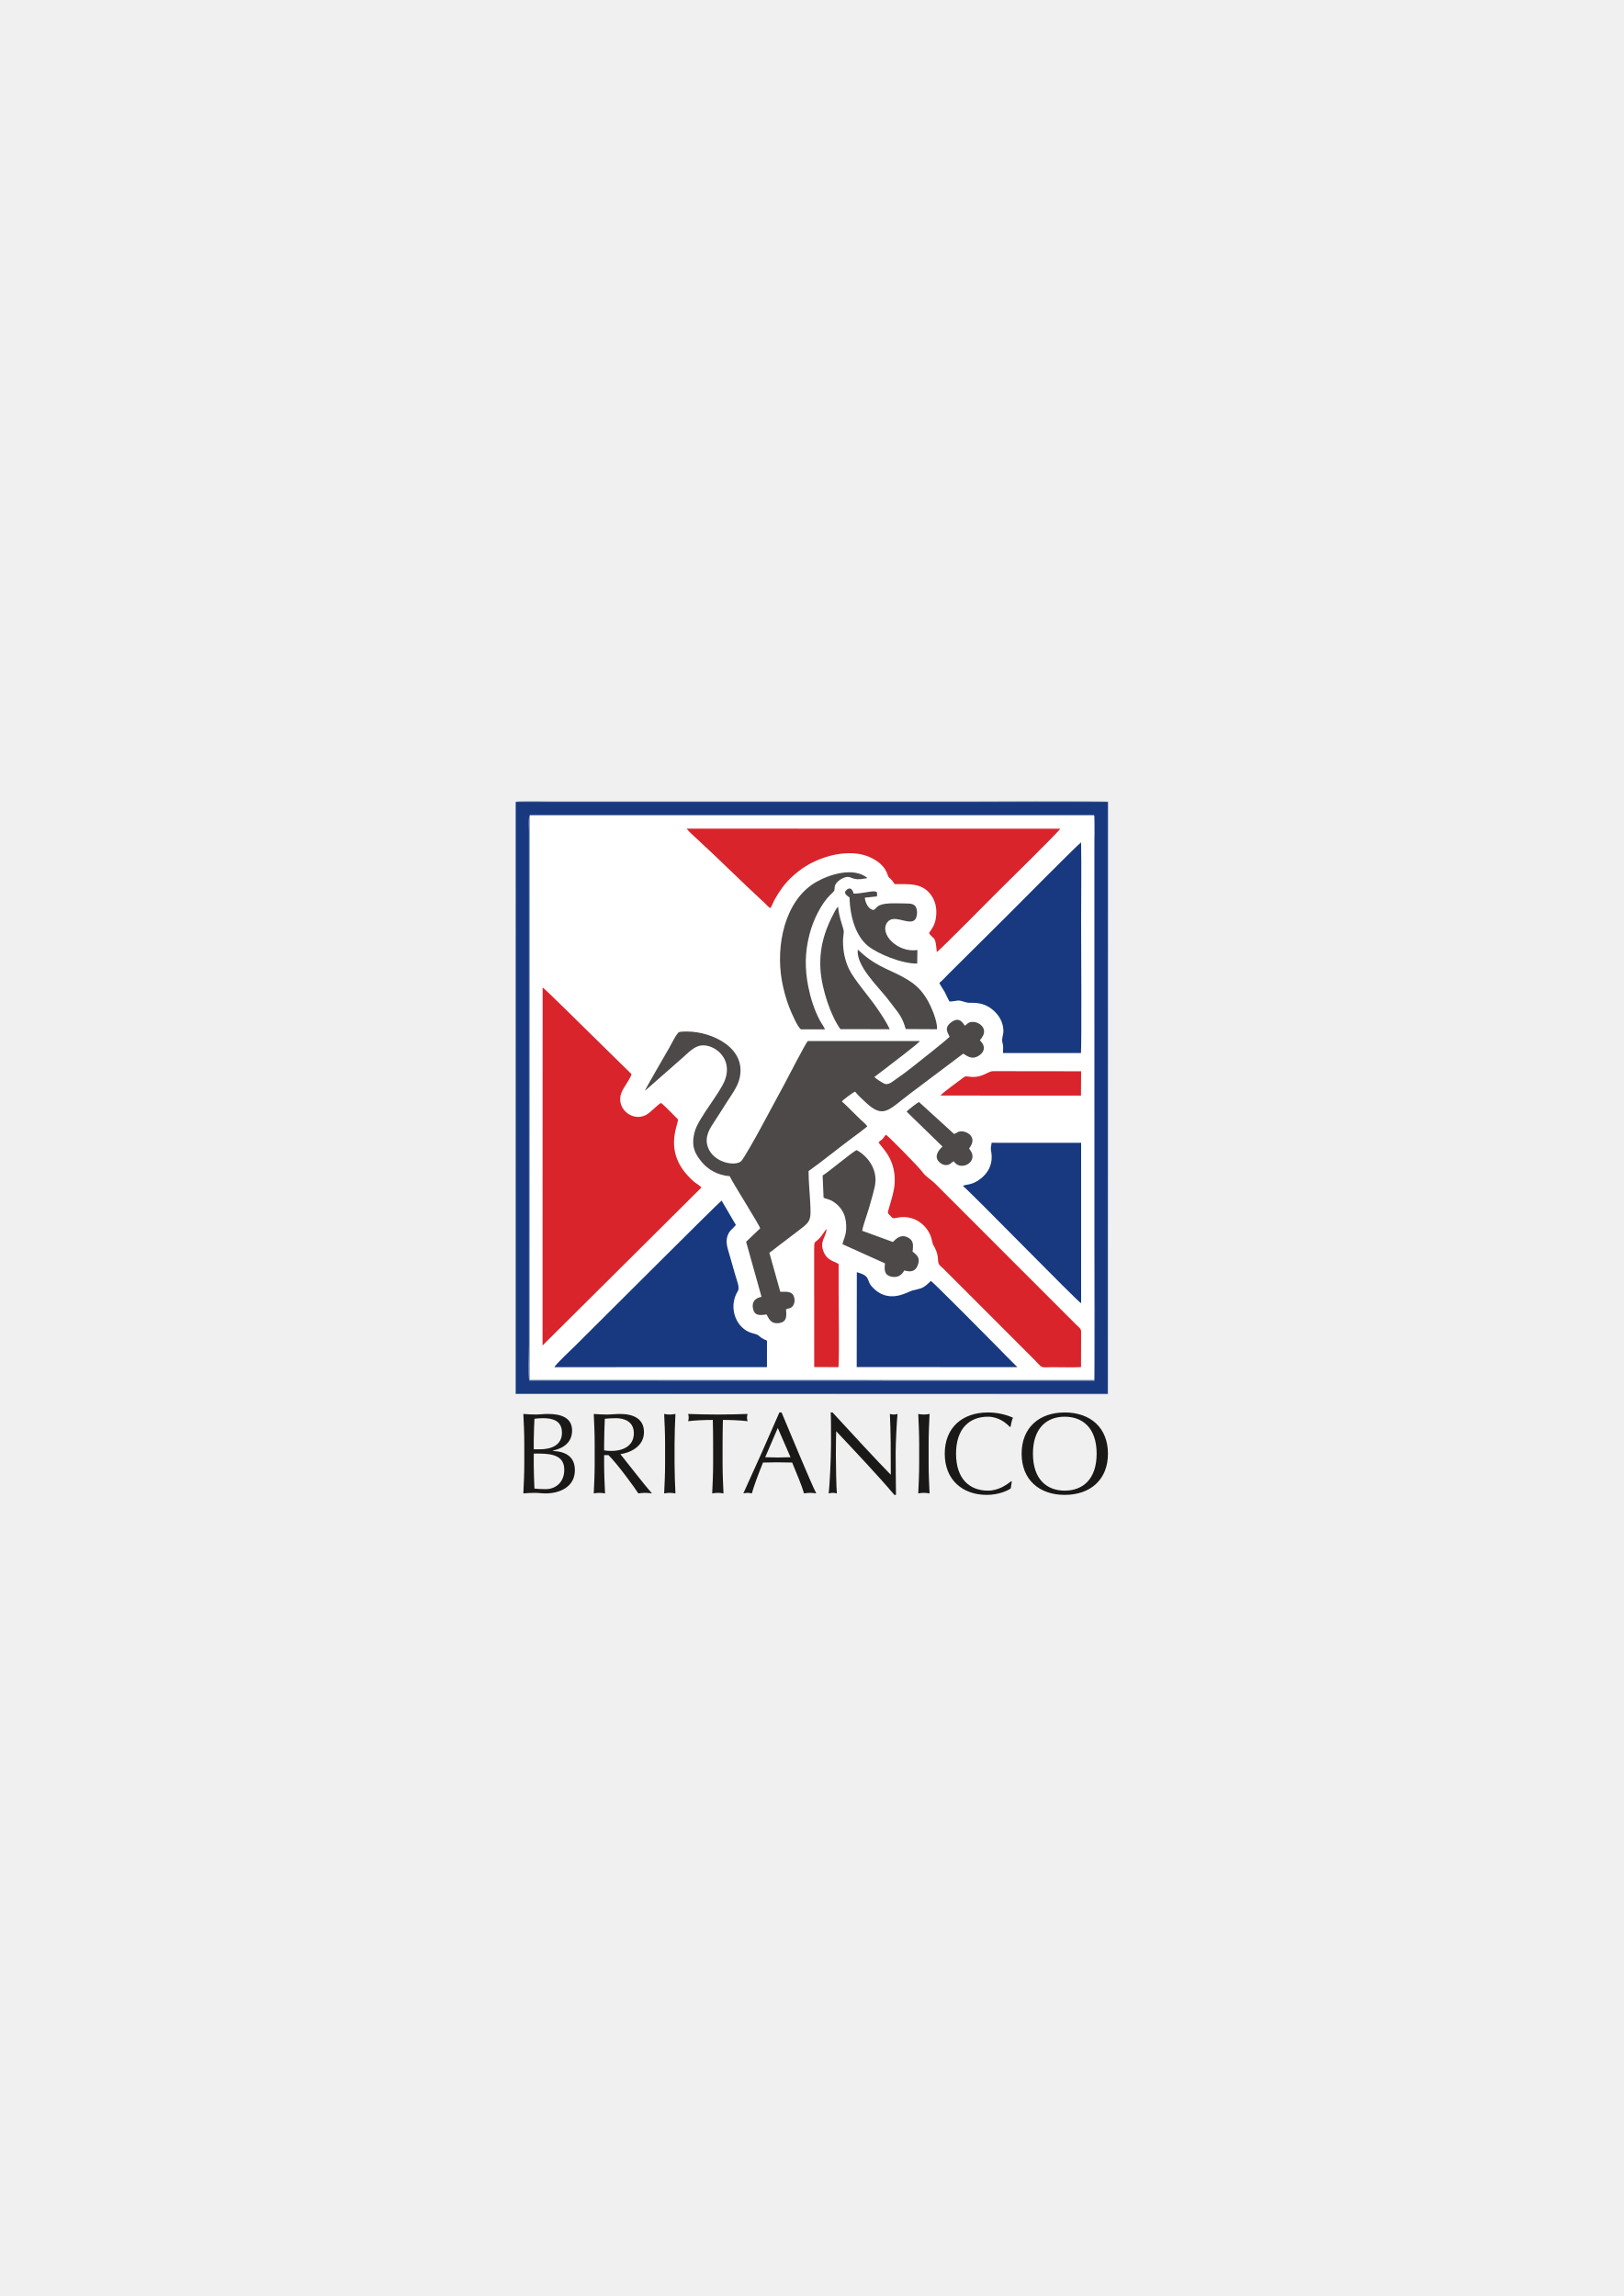
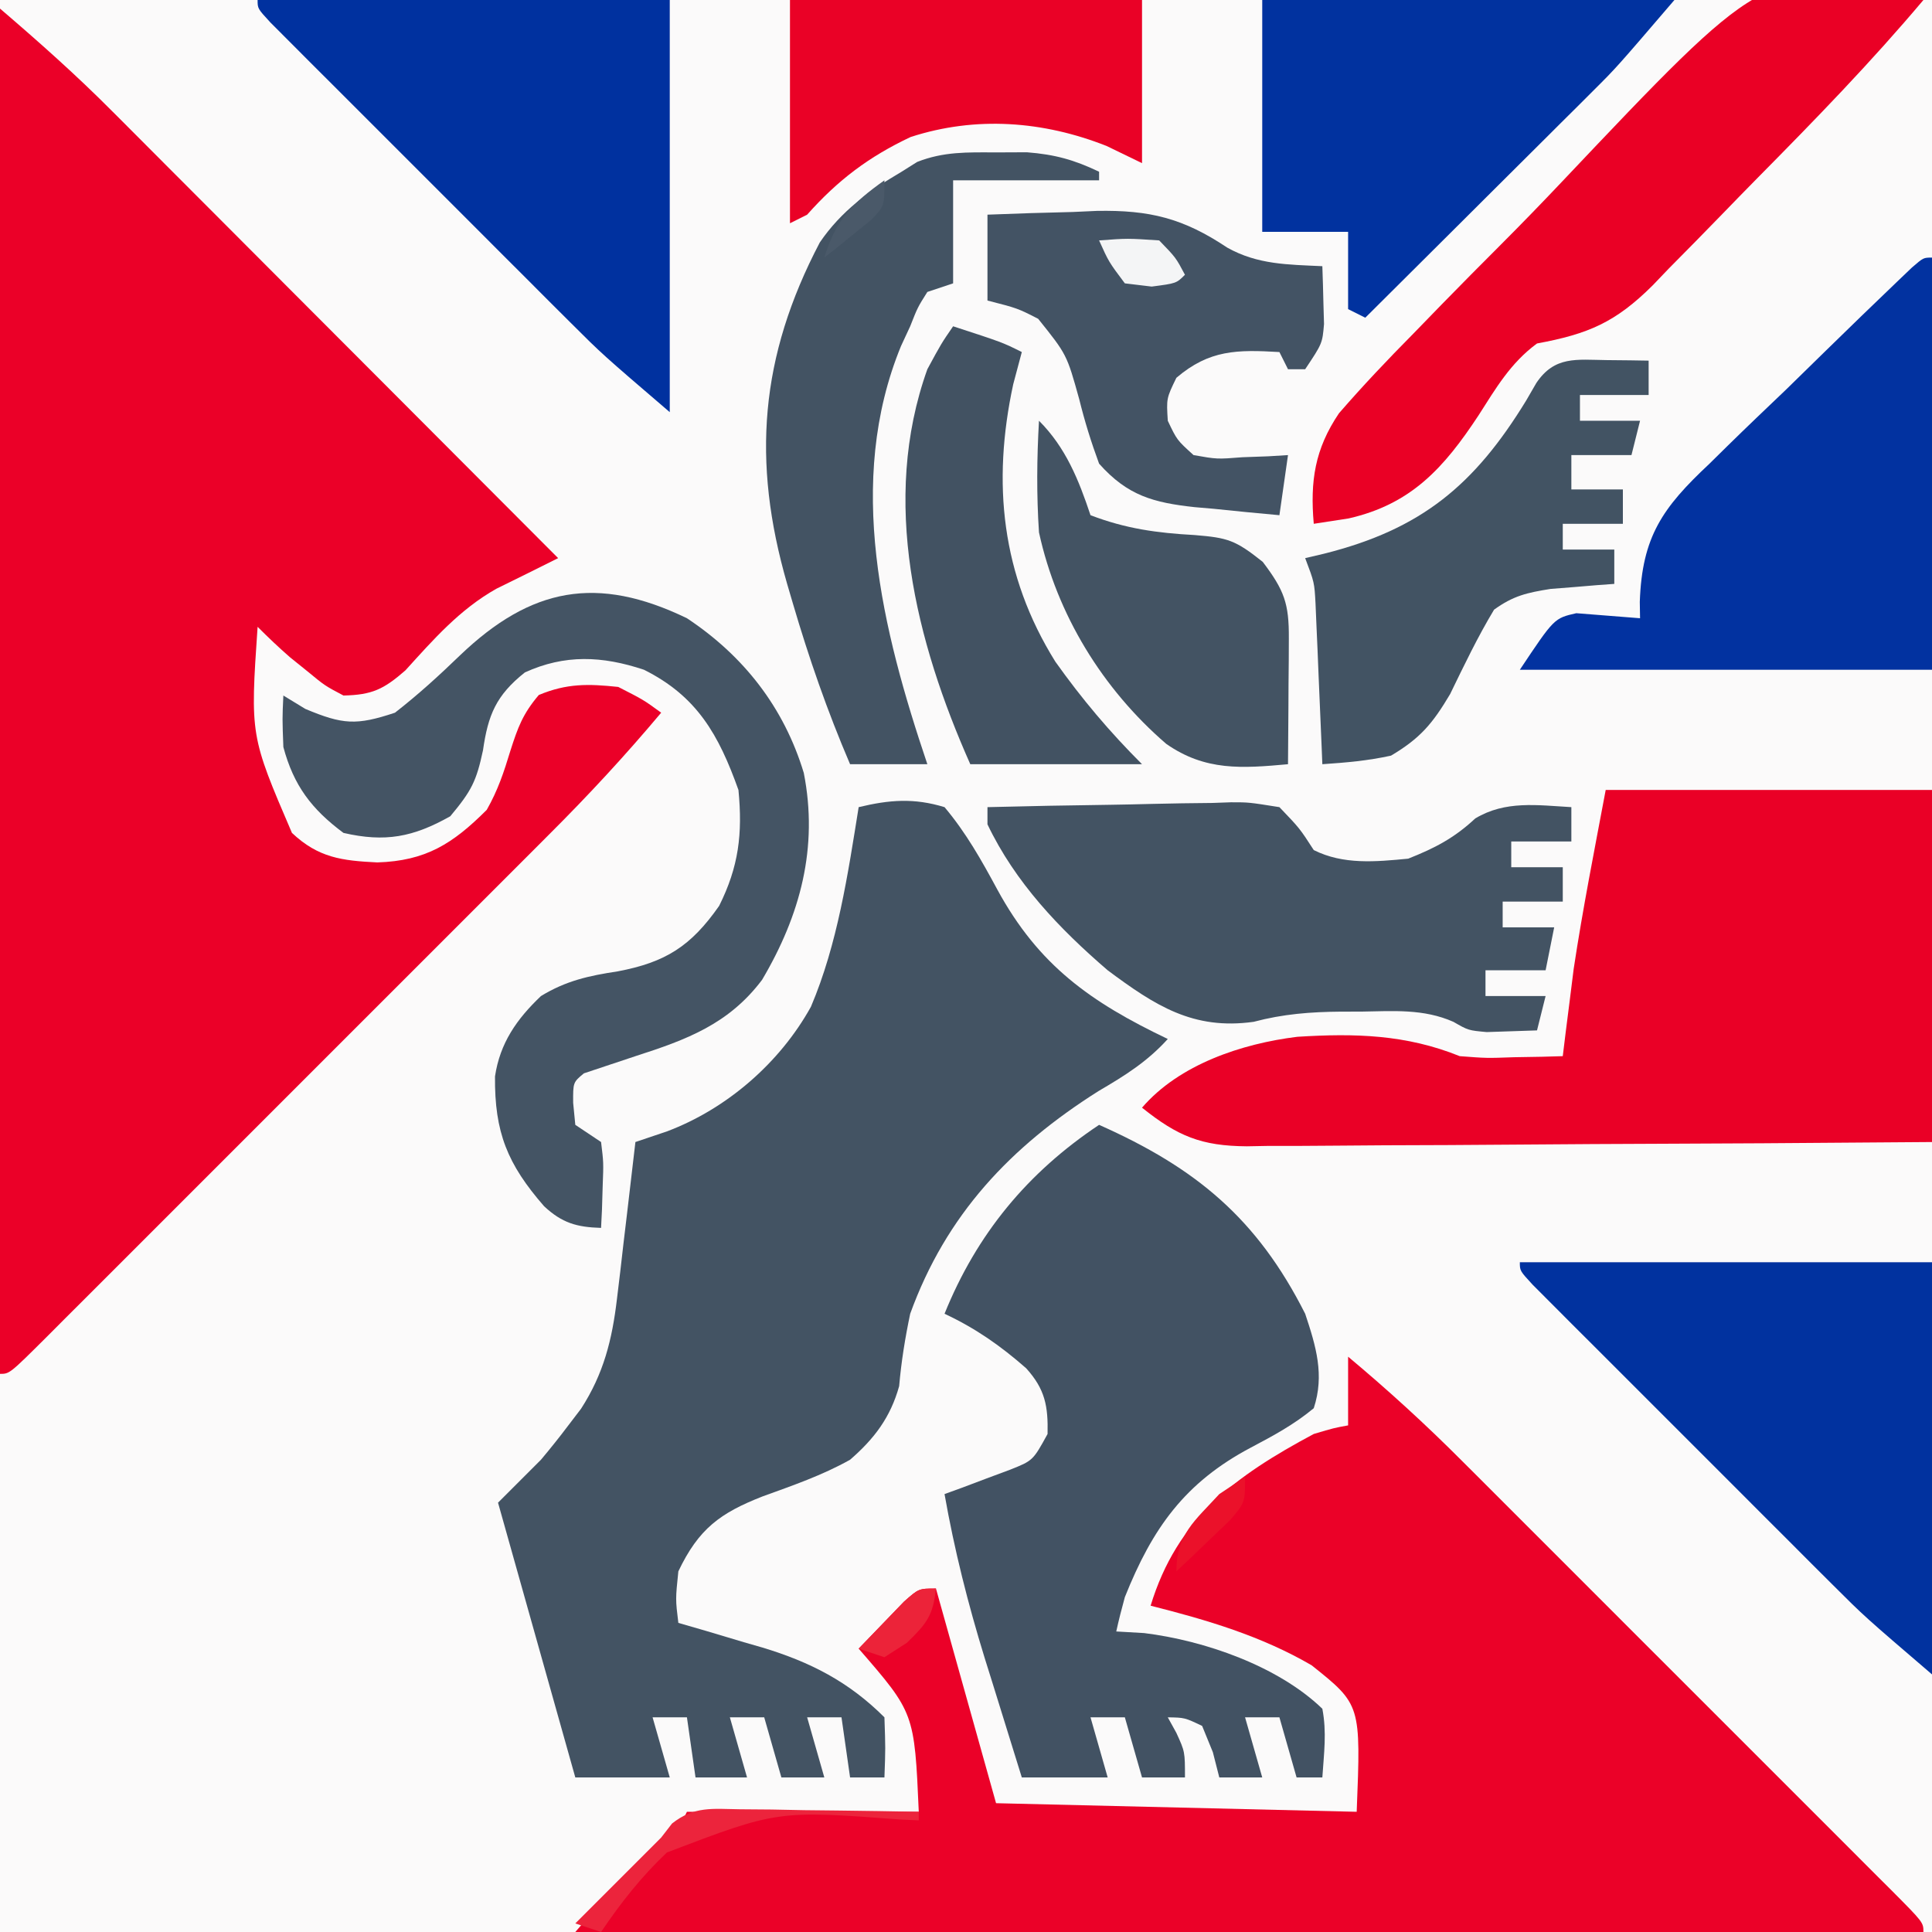
- <svg xmlns="http://www.w3.org/2000/svg" version="1.1" width="595.276pt" height="841.89pt" id="svg21" viewBox="0 0 595.276 841.89">
-   <defs id="defs21" />
-   <g id="Layer1000">
-     <path d="m 374.542,533.031 c 0,9.592 6.511,15.111 15.8,15.111 9.338,0 15.848,-5.519 15.848,-15.111 0,-9.593 -6.511,-15.116 -15.848,-15.116 -9.289,0 -15.8,5.523 -15.8,15.116 z m -178.862,-0.038 h 1.907 c 5.61,0 9.278,1.133 9.278,5.95 0,4.56 -3.154,7.094 -6.795,7.094 -1.521,0 -3.084,-0.088 -4.134,-0.212 -0.091,-2.82 -0.256,-5.7 -0.256,-8.527 z m 206.367,0.038 c 0,9.368 -5.068,13.55 -11.706,13.55 -6.589,0 -11.65,-4.182 -11.65,-13.55 0,-9.377 5.061,-13.559 11.65,-13.559 6.638,0 11.706,4.182 11.706,13.559 z m -31.106,10.212 -0.153,-0.152 c -1.61,1.225 -4.566,3.491 -8.587,3.491 -6.628,0 -11.698,-4.182 -11.698,-13.55 0,-9.379 5.07,-13.559 11.698,-13.559 3.966,0 6.843,2.451 8.033,3.764 l 0.252,-0.084 c 0.172,-0.898 0.456,-2.539 0.896,-3.301 -2.291,-1.055 -5.546,-1.938 -9.18,-1.938 -9.339,0 -15.842,5.526 -15.842,15.118 0,9.59 6.504,15.111 15.418,15.111 4.233,0 7.737,-1.561 8.788,-2.391 z m -33.958,-6.581 c 0,3.626 -0.173,7.315 -0.332,10.94 0.708,-0.124 1.391,-0.207 2.066,-0.207 0.68,0 1.357,0.083 2.077,0.207 -0.173,-3.625 -0.347,-7.315 -0.347,-10.94 v -7.261 c 0,-3.626 0.174,-7.309 0.347,-10.936 -0.72,0.121 -1.397,0.209 -2.077,0.209 -0.675,0 -1.358,-0.087 -2.066,-0.209 0.159,3.628 0.332,7.311 0.332,10.936 z m -8.498,11.48 c -0.039,-1.899 -0.123,-11.232 -0.123,-15.536 0,-3.292 0.417,-11.655 0.679,-14.142 -0.461,0.121 -0.889,0.209 -1.351,0.209 -0.468,0 -0.983,-0.087 -1.443,-0.209 0.331,6.499 0.331,14.734 0.331,22.292 -5.143,-5.199 -14.469,-15.37 -21.356,-22.844 h -0.673 c 0.12,1.899 0.12,5.994 0.12,11.322 0,5.568 -0.541,16.376 -0.887,18.367 0.552,-0.124 1.064,-0.207 1.565,-0.207 0.498,0 1.009,0.083 1.47,0.207 -0.209,-1.691 -0.376,-10.607 -0.376,-14.236 0,-4.474 0.084,-7.004 0.121,-8.572 7.223,7.691 14.912,15.796 21.332,23.349 z m -38.665,-13.807 c -1.548,0.047 -3.158,0.093 -4.718,0.093 -1.48,0 -3.086,-0.093 -4.565,-0.093 l 4.613,-10.729 z m -4.084,-16.422 c -4.307,9.96 -8.694,19.802 -13.219,29.689 0.547,-0.124 1.055,-0.207 1.572,-0.207 0.496,0 1.012,0.083 1.55,0.207 0.727,-2.664 2.326,-6.967 4.094,-11.319 1.736,-0.047 3.427,-0.089 5.16,-0.089 1.863,0 3.716,0.042 5.528,0.089 1.52,3.758 3.54,8.401 4.352,11.319 0.765,-0.124 1.482,-0.207 2.23,-0.207 0.769,0 1.482,0.083 2.25,0.207 -2.25,-4.511 -8.585,-19.902 -12.717,-29.689 z m -24.296,18.749 c 0,3.626 -0.164,7.315 -0.334,10.94 0.717,-0.124 1.399,-0.207 2.068,-0.207 0.678,0 1.361,0.083 2.067,0.207 -0.159,-3.625 -0.331,-7.315 -0.331,-10.94 v -7.261 c 0,-2.92 0.038,-5.824 0.12,-8.748 2.92,0 6.685,0.167 9.05,0.468 -0.132,-0.415 -0.225,-0.894 -0.225,-1.31 0,-0.47 0.093,-0.886 0.225,-1.347 -3.638,0.121 -7.272,0.209 -10.906,0.209 -3.622,0 -7.265,-0.087 -10.888,-0.209 0.114,0.461 0.206,0.877 0.206,1.31 0,0.453 -0.092,0.932 -0.206,1.347 2.358,-0.301 6.122,-0.468 9.034,-0.468 0.081,2.924 0.119,5.828 0.119,8.748 z m -17.607,0 c 0,3.626 -0.166,7.315 -0.341,10.94 0.728,-0.124 1.403,-0.207 2.064,-0.207 0.693,0 1.369,0.083 2.069,0.207 -0.154,-3.625 -0.321,-7.315 -0.321,-10.94 v -7.261 c 0,-3.626 0.166,-7.309 0.321,-10.936 -0.7,0.121 -1.376,0.209 -2.069,0.209 -0.661,0 -1.336,-0.087 -2.064,-0.209 0.176,3.628 0.341,7.311 0.341,10.936 z m -25.816,0 c 0,3.626 -0.16,7.315 -0.332,10.94 0.722,-0.124 1.389,-0.207 2.083,-0.207 0.669,0 1.341,0.083 2.053,0.207 -0.168,-3.625 -0.336,-7.315 -0.336,-10.94 v -3.1 h 1.608 c 3.631,3.698 9.246,11.473 10.942,14.04 0.802,-0.124 1.648,-0.207 2.439,-0.207 0.837,0 1.702,0.083 2.543,0.207 -2.443,-2.739 -9.505,-11.826 -11.57,-14.403 3.201,-0.423 8.645,-2.611 8.645,-8.063 0,-5.013 -4.003,-6.671 -8.767,-6.671 -1.621,0 -3.216,0.209 -4.823,0.209 -1.612,0 -3.21,-0.087 -4.818,-0.209 0.172,3.628 0.332,7.311 0.332,10.936 z m 3.469,-7.261 c 0,-3.04 0.132,-6.079 0.249,-9.174 0.886,-0.074 2.158,-0.212 4.107,-0.212 2.874,0 6.535,1.106 6.535,5.532 0,5.04 -4.598,6.468 -8.056,6.468 -1.099,0 -2.079,-0.04 -2.836,-0.218 z m -25.806,2.026 v -3.172 c 0,-2.659 0.164,-5.368 0.256,-8.031 0.801,-0.102 1.774,-0.207 3.212,-0.207 3.206,0 6.875,0.766 6.875,5.322 3e-4,4.692 -4.099,6.088 -8.068,6.088 z m -3.467,5.191 c 0,3.622 -0.164,7.301 -0.345,10.984 1.358,-0.124 2.741,-0.207 4.105,-0.207 1.352,0 2.754,0.207 4.096,0.207 4.897,0 10.686,-2.237 10.686,-8.492 0,-4.811 -3.073,-6.843 -8.108,-7.092 v -0.091 c 4.218,-0.936 7.091,-3.249 7.091,-7.386 0,-4.767 -4.092,-6.081 -8.904,-6.081 -1.481,0 -3.004,0.213 -4.484,0.213 -1.48,0 -2.995,-0.093 -4.481,-0.213 0.181,3.598 0.345,7.262 0.345,10.899 z" style="fill:#1b1918;fill-rule:evenodd" id="path1" />
-     <path d="m 188.959,511.163 217.275,0.081 0.082,-217.267 c -1.718,-0.419 -51.113,-0.134 -54.238,-0.135 l -149.411,2e-4 c -2.39,-10e-5 -12.1,-0.292 -13.662,0.151 z" style="fill:#8899b3;fill-rule:evenodd" id="path2" />
-     <path d="m 189.173,511.022 216.916,-3e-4 0.008,-216.974 -216.943,0.013 z" style="fill:#183980;fill-rule:evenodd" id="path3" />
-     <path d="m 401.027,298.915 -206.806,-0.003 -0.101,207.13 207.008,0.002 c 0.205,-17.193 0.011,-34.508 0.004,-51.697 l -2e-4,-142.346 c 0,-3.126 0.379,-10.45 -0.106,-13.086 z" style="fill:#ffffff;fill-rule:evenodd" id="path4" />
-     <path d="m 198.903,493.365 58.215,-57.887 c -0.485,-0.784 -1.689,-1.36 -2.448,-1.964 -0.777,-0.617 -1.594,-1.449 -2.334,-2.232 -8.746,-9.248 -3.933,-18.291 -3.743,-20.782 -1.131,-1.163 -5.231,-5.375 -6.235,-6.07 -1.179,0.474 -3.726,3.419 -5.45,4.359 -5.151,2.811 -11.59,-2.639 -8.917,-8.501 0.813,-1.782 3.124,-4.856 3.547,-6.413 l -16.24,-15.956 c -0.984,-0.94 -15.631,-15.499 -16.362,-15.832 z" style="fill:#d9242b;fill-rule:evenodd" id="path5" />
-     <path d="m 348.144,380.161 c -1.685,1.687 -11.101,9.05 -13.184,10.727 -2.138,1.722 -4.392,3.4 -6.797,5.045 -1.06,0.725 -2.578,2.11 -4.04,1.386 -0.842,-0.417 -2.965,-1.757 -3.571,-2.404 l 4.087,-3.124 c 1.746,-1.373 12.031,-9.101 12.622,-10.065 l -41.083,-0.005 c -0.777,0.604 -7.613,14.042 -8.75,16.082 l -8.742,16.195 c -0.735,1.403 -6.011,10.89 -6.943,11.759 -2.127,1.985 -10.043,0.702 -12.184,-5.028 -1.455,-3.896 0.783,-7.103 2.314,-9.419 1.642,-2.485 3.134,-4.885 4.785,-7.473 1.477,-2.315 3.599,-5.119 4.386,-8.092 3.005,-11.345 -9.853,-17.477 -19.129,-17.511 -0.583,-0.002 -2.479,0.025 -2.926,0.202 -0.888,0.351 -3.189,4.997 -3.629,5.769 -0.71,1.243 -8.613,14.803 -8.936,15.786 l 13.825,-12.142 c 2.159,-1.9 4.278,-4.238 6.902,-4.517 4.642,-0.493 11.59,4.585 8.666,12.592 -1.761,4.822 -9.763,14.024 -11.114,19.013 -1.458,5.382 0.117,8.214 2.687,11.28 2.008,2.396 5.466,4.725 10.132,5.067 0.795,1.978 10.859,17.8 11.168,19.112 l -5.154,4.931 5.646,20.186 c -2.165,0.422 -3.677,1.738 -3.121,4.343 0.556,2.605 2.363,2.496 4.948,2.119 0.714,1.003 1.264,3.623 4.569,3.167 2.867,-0.396 2.849,-2.386 2.579,-5.03 1.131,-0.509 1.599,-0.174 2.465,-1.197 0.585,-0.692 0.848,-1.873 0.589,-2.976 -0.607,-2.587 -2.606,-2.26 -5.149,-2.283 l -4.007,-14.314 c 1.034,-0.635 2.162,-1.646 3.196,-2.418 l 6.496,-4.933 c 5.509,-4.258 5.693,-3.799 5.266,-11.571 -0.196,-3.562 -0.58,-7.49 -0.582,-11.01 4.768,-3.372 11.1,-8.528 16.154,-12.272 1.812,-1.342 3.838,-2.806 5.39,-4.109 -0.394,-0.72 -1.61,-1.695 -2.273,-2.316 -2.226,-2.083 -4.386,-4.47 -7.047,-6.837 0.359,-0.575 3.993,-3.267 4.838,-3.599 1.118,1.439 2.997,3.115 4.124,4.157 6.343,5.87 8.155,2.498 16.15,-3.52 l 19.349,-14.559 c 1.169,0.522 3.003,2.61 5.959,0.594 1.823,-1.243 2.198,-3.167 0.693,-4.92 -0.325,-0.379 -0.201,-0.125 -0.502,-0.627 0.031,-0.046 0.085,-0.166 0.102,-0.131 0,2e-4 1.214,-1.311 1.382,-2.624 0.312,-2.445 -2.292,-4.062 -4.307,-3.938 -1.617,0.1 -1.722,0.772 -2.704,1.409 -0.57,-0.611 -1.787,-3.628 -4.939,-1.318 -2.833,2.077 -1.358,3.794 -0.657,5.355 z" style="fill:#4d4948;fill-rule:evenodd" id="path6" />
-     <path d="m 282.464,332.952 c 0.631,-0.97 0.987,-2.112 1.573,-3.171 1.672,-3.02 3.795,-5.945 6.187,-8.15 3.335,-3.075 6.689,-5.381 12.091,-7.226 5.025,-1.716 11.478,-2.325 16.385,-0.183 6.285,2.744 6.583,6.628 7.038,7.298 0.368,0.542 0.868,0.49 2.276,2.667 4.825,0.082 10.253,-0.721 13.562,4.344 1.248,1.911 1.888,4.23 1.656,7.068 -0.269,3.289 -1.276,4.482 -2.649,6.534 1.891,2.849 2.31,0.467 2.862,6.976 1.173,-0.718 21.089,-20.897 22.663,-22.455 1.603,-1.587 21.769,-21.36 22.603,-22.784 l -136.976,-0.021 c 0.81,1.08 2.72,2.778 3.765,3.739 8.218,7.551 16.624,15.989 24.972,23.656 0.562,0.516 1.315,1.501 1.992,1.709 z" style="fill:#d9242b;fill-rule:evenodd" id="path7" />
-     <path d="m 203.243,501.307 77.929,-0.004 0.017,-9.71 c -3.763,-1.583 -1.893,-1.888 -5.227,-2.705 -5.909,-1.449 -9.274,-9.28 -5.441,-15.532 0.76,-1.24 -0.397,-3.829 -1.067,-6.203 -0.595,-2.107 -1.203,-4.192 -1.795,-6.311 -0.556,-1.99 -1.617,-4.601 -1.156,-6.869 0.554,-2.729 2.227,-3.382 3.275,-4.821 l -5.228,-8.918 c -0.859,0.452 -49.191,48.861 -53.696,53.262 -1.164,1.137 -6.915,6.517 -7.61,7.812 z" style="fill:#183980;fill-rule:evenodd" id="path8" />
-     <path d="m 344.383,360.391 c 0.276,0.831 1.405,2.317 1.938,3.29 0.557,1.018 1.267,2.8 1.809,3.572 3.841,-0.25 2.196,-0.889 6.336,0.352 1.259,0.377 5.529,-0.795 9.65,2.809 1.652,1.445 3.209,3.43 3.643,6.321 0.341,2.273 -0.24,2.737 -0.356,4.479 -0.052,0.784 0.252,1.448 0.34,2.265 0.107,0.99 -0.047,1.703 -0.042,2.649 l 28.597,0.005 c 0.292,-3.642 0.066,-41.869 0.066,-48.363 -10e-4,-9.43 0.154,-19.525 -0.016,-28.898 -0.817,0.383 -25.933,25.721 -25.987,25.775 l -22.616,22.478 c -0.976,0.974 -2.36,2.526 -3.361,3.267 z" style="fill:#183980;fill-rule:evenodd" id="path9" />
-     <path d="m 322.127,418.813 c 0.34,1.404 6.191,5.352 5.899,14.549 -0.109,3.426 -1.453,7.185 -2.343,10.418 -0.274,0.993 -0.192,1.074 0.389,1.654 1.532,1.529 0.836,1.423 3.313,0.994 6.102,-1.055 10.95,3.203 12.143,7.86 0.891,3.481 0.035,0.822 1.379,3.614 0.585,1.214 0.959,2.579 0.998,4.136 0.048,1.887 0.881,2.083 1.925,3.127 l 33.135,33.154 c 3.683,3.705 1.979,2.992 7.192,2.992 3.298,1e-4 6.904,0.137 10.164,-0.024 l 0.034,-13.069 c -0.002,-1.131 -1.219,-1.9 -1.848,-2.53 l -51.631,-51.648 c -1.567,-1.578 -3.286,-2.372 -4.673,-4.26 -1.453,-1.978 -11.427,-12.104 -13.348,-13.689 -0.555,0.382 -0.788,0.992 -1.242,1.479 -0.503,0.54 -0.847,0.624 -1.487,1.242 z" style="fill:#d9242b;fill-rule:evenodd" id="path10" />
-     <path d="m 353.036,434.894 c 2.184,1.511 42.026,42.446 43.322,42.982 l 0.004,-58.829 -32.804,-0.023 c -0.16,1.284 -0.453,1.742 -0.205,3.04 0.93,4.852 -1.197,8.669 -5.245,11.091 -1.136,0.68 -2.356,1.081 -3.693,1.28 -0.483,0.072 -0.997,0.133 -1.38,0.458 z" style="fill:#183980;fill-rule:evenodd" id="path11" />
-     <path d="m 314.083,501.264 58.901,0.038 c -2.634,-2.545 -5.204,-5.268 -7.812,-7.89 -2.586,-2.599 -22.991,-23.265 -23.899,-23.73 -3.023,2.974 -3.33,2.627 -6.856,3.536 -1.577,0.407 -8.905,5.407 -14.935,-1.649 -1.928,-2.256 -0.192,-3.675 -5.358,-5.098 z" style="fill:#183980;fill-rule:evenodd" id="path12" />
-     <path d="m 301.594,431.023 0.345,8.157 c 0.82,0.386 1.721,0.518 2.5,0.881 2.142,0.997 3.881,2.704 4.929,5.045 0.681,1.521 0.973,3.753 0.85,5.67 -0.165,2.553 -0.937,3.527 -1.359,5.442 l 15.586,7.026 c -0.304,2.583 -0.133,4.3 2.225,4.858 2.275,0.538 3.863,-0.42 4.854,-2.263 2.453,0.744 4.067,0.281 4.895,-1.794 1.153,-2.89 -0.339,-3.88 -1.866,-5.126 0.378,-2.699 0.281,-4.264 -1.937,-5.277 -2.452,-1.119 -4.112,0.586 -5.267,1.762 l -11.252,-4.104 c 0.2,-1.614 1.825,-6.062 2.364,-7.928 0.752,-2.601 1.619,-5.509 2.222,-8.184 1.475,-6.54 -2.96,-11.532 -6.633,-13.471 -1.397,0.518 -10.672,8.329 -12.456,9.304 z" style="fill:#4d4948;fill-rule:evenodd" id="path13" />
-     <path d="m 293.685,377.443 8.76,-0.011 c -0.338,-0.907 -1.389,-2.342 -1.966,-3.438 -1.927,-3.66 -3.289,-7.895 -4.124,-12.065 -1.367,-6.83 -1.273,-12.797 0.435,-19.38 1.412,-5.441 4.336,-11.132 7.402,-14.222 0.405,-0.408 1.028,-0.959 1.36,-1.339 0.66,-0.756 0.237,-1.035 0.548,-2.145 0.33,-1.177 1.644,-2.239 2.681,-2.73 3.251,-1.539 2.8,0.555 6.729,0.258 l 2.343,-0.358 c 0.036,-0.018 0.103,-0.054 0.146,-0.092 -5.121,-4.173 -14.143,-1.25 -19.008,1.623 -11.262,6.65 -14.652,23.07 -12.35,36.014 0.608,3.421 1.541,6.764 2.7,9.771 0.675,1.75 3.179,7.594 4.342,8.115 z" style="fill:#4d4948;fill-rule:evenodd" id="path14" />
-     <path d="m 308.104,377.364 18.096,0.026 c -1.167,-2.511 -3.02,-5.286 -4.548,-7.529 -2.981,-4.375 -8.45,-10.57 -10.323,-14.402 -1.502,-3.073 -2.279,-6.564 -2.269,-10.416 0.003,-1.247 0.22,-2.183 0.28,-3.328 0.068,-1.299 -1.692,-4.728 -2.086,-9.233 -0.709,0.578 -1,1.371 -1.468,2.221 -1.262,2.289 -2.527,5.171 -3.34,7.677 -1.344,4.148 -1.938,8.329 -1.649,13.055 0.447,7.297 3.834,17.183 7.306,21.93 z" style="fill:#4d4948;fill-rule:evenodd" id="path15" />
-     <path d="m 344.822,401.712 51.486,0.015 0.049,-8.915 -32.226,-0.041 c -2.087,0 -3.951,2.563 -8.481,2.057 -1.779,-0.199 -1.677,-0.336 -2.856,0.595 -1.178,0.93 -7.668,5.538 -7.973,6.289 z" style="fill:#d9242b;fill-rule:evenodd" id="path16" />
-     <path d="m 298.49,470.764 0.011,30.506 8.908,0.024 c 0.328,-5.729 0.03,-21.654 0.048,-28.868 l -0.005,-8.936 c -1.535,-1.042 -4.192,-1.219 -5.514,-4.506 -1.592,-3.956 0.966,-5.343 1.102,-8.384 -0.953,1.087 -1.611,2.396 -2.602,3.437 -1.904,2.001 -1.957,0.681 -1.949,4.257 0.009,4.156 0.001,8.313 0.001,12.468 z" style="fill:#d9242b;fill-rule:evenodd" id="path17" />
-     <path d="m 311.462,329.092 c 0.17,7.486 2.485,14.32 6.777,17.788 3.42,2.764 12.105,6.484 18.023,6.442 l 0.069,-4.977 c -7.245,1.157 -14.271,-6.067 -10.947,-10.257 2.253,-2.839 6.96,0.764 9.519,-0.451 1.274,-0.605 1.567,-3.019 1.077,-4.551 -0.541,-1.691 -1.981,-1.808 -4.058,-1.808 -2.865,0 -7.155,-0.345 -9.378,0.646 -1.347,0.601 -1.37,1.292 -2.259,1.733 -1.868,-0.126 -3.078,-2.63 -3.222,-4.495 l 4.449,-0.475 c -0.002,-1.322 0.366,-1.735 -0.99,-1.832 -1.505,-0.108 -4.233,0.76 -7.595,0.817 -0.279,-1.401 -1.157,-2.554 -2.497,-1.427 -1.575,1.325 0.319,2.262 1.032,2.849 z" style="fill:#4d4948;fill-rule:evenodd" id="path18" />
-     <path d="m 332.047,377.328 11.476,0.067 c 0.219,-3.083 -2.291,-8.655 -3.598,-10.846 -1.943,-3.257 -3.96,-5.356 -7.22,-7.33 -5.921,-3.585 -10.51,-4.349 -16.268,-9.288 -0.624,-0.535 -1.393,-1.296 -1.965,-1.716 -0.645,5.991 7.316,13.341 10.964,18.066 0.861,1.116 1.701,2.232 2.529,3.291 1.926,2.463 2.999,3.971 4.082,7.756 z" style="fill:#4d4948;fill-rule:evenodd" id="path19" />
-     <path d="m 332.372,407.597 13.179,12.831 c -1.044,0.891 -3.147,3.196 -1.587,5.251 0.463,0.609 1.536,1.48 2.713,1.52 1.685,0.057 1.88,-0.871 2.992,-1.371 2.11,3.199 6.909,1.267 6.859,-1.818 -0.024,-1.483 -0.816,-2.066 -1.238,-2.911 3.244,-4.127 -0.757,-6.226 -2.588,-6.26 -1.707,-0.032 -1.941,0.689 -2.908,0.974 l -12.884,-11.729 c -0.643,0.281 -4.153,2.987 -4.537,3.513 z" style="fill:#4d4948;fill-rule:evenodd" id="path20" />
-     <path d="m 401.027,298.915 c 0.485,2.637 0.106,9.961 0.106,13.086 l 2e-4,142.346 c 0.006,17.189 0.201,34.504 -0.004,51.697 l -207.008,-0.002 0.101,-207.13 c -0.62,0.682 -0.299,5.218 -0.299,6.232 l -0.003,188.063 c 2e-4,3.147 -0.377,10.351 0.093,13.026 l 207.237,0.056 c 0.371,-1.927 0.093,-48.444 0.096,-51.734 l -0.018,-155.013 c -0.131,-0.59 0.015,-0.3 -0.3,-0.628 z" style="fill:#acbbd4;fill-rule:evenodd" id="path21" />
-   </g>
+ <svg xmlns="http://www.w3.org/2000/svg" version="1.1" width="225" height="225">
+   <path d="M0 0 C74.25 0 148.5 0 225 0 C225 74.25 225 148.5 225 225 C150.75 225 76.5 225 0 225 C0 150.75 0 76.5 0 0 Z " fill="#FBFAFA" transform="translate(0,0)" />
+   <path d="M0 0 C4.559 3.908 8.907 7.764 13.119 12.005 C13.686 12.572 14.252 13.139 14.836 13.722 C16.684 15.57 18.527 17.422 20.371 19.273 C21.661 20.565 22.952 21.857 24.242 23.149 C27.619 26.53 30.994 29.914 34.367 33.299 C37.818 36.759 41.271 40.218 44.725 43.676 C51.486 50.448 58.244 57.223 65 64 C62.609 65.198 60.214 66.385 57.812 67.562 C53.536 69.972 50.483 73.466 47.211 77.074 C44.683 79.276 43.343 79.927 40 80 C37.832 78.855 37.832 78.855 35.812 77.188 C34.801 76.373 34.801 76.373 33.77 75.543 C32.47 74.41 31.219 73.219 30 72 C29.136 84.671 29.136 84.671 34 96 C37.093 98.911 39.826 99.234 43.938 99.438 C49.583 99.261 52.721 97.279 56.688 93.312 C57.991 91.016 58.671 88.956 59.438 86.438 C60.312 83.709 60.88 82.142 62.75 79.938 C66.018 78.576 68.494 78.631 72 79 C74.938 80.5 74.938 80.5 77 82 C72.834 86.968 68.499 91.645 63.909 96.22 C63.227 96.904 62.545 97.588 61.842 98.292 C59.61 100.53 57.373 102.763 55.137 104.996 C53.578 106.555 52.02 108.115 50.461 109.674 C47.208 112.93 43.952 116.183 40.695 119.435 C36.511 123.614 32.331 127.797 28.152 131.982 C24.941 135.196 21.728 138.409 18.514 141.62 C16.971 143.163 15.428 144.706 13.886 146.25 C11.741 148.398 9.593 150.542 7.444 152.685 C6.803 153.329 6.161 153.972 5.5 154.635 C1.114 159 1.114 159 0 159 C0 106.53 0 54.06 0 0 Z " fill="#EB0028" transform="translate(0,1)" />
+   <path d="M0 0 C4.634 3.876 9.04 7.894 13.302 12.173 C14.182 13.05 14.182 13.05 15.079 13.944 C16.991 15.852 18.9 17.764 20.809 19.676 C22.144 21.01 23.479 22.344 24.814 23.679 C27.599 26.462 30.381 29.246 33.163 32.032 C36.736 35.612 40.314 39.186 43.894 42.76 C46.645 45.507 49.394 48.257 52.142 51.008 C53.461 52.328 54.781 53.647 56.102 54.966 C57.938 56.799 59.771 58.636 61.603 60.474 C62.153 61.022 62.703 61.57 63.27 62.135 C67 65.886 67 65.886 67 67 C15.19 67 -36.62 67 -90 67 C-85.916 62.235 -82.7 58.826 -78 55 C-77.67 54.34 -77.34 53.68 -77 53 C-68.09 53 -59.18 53 -50 53 C-50.506 41.486 -50.506 41.486 -57 34 C-55.881 32.827 -54.755 31.662 -53.625 30.5 C-52.999 29.85 -52.372 29.201 -51.727 28.531 C-50 27 -50 27 -48 27 C-45.69 35.25 -43.38 43.5 -41 52 C-27.14 52.33 -13.28 52.66 1 53 C1.496 40.525 1.496 40.525 -4.25 35.938 C-10.107 32.525 -16.458 30.651 -23 29 C-19.911 18.851 -13.203 13.921 -4 9 C-1.664 8.305 -1.664 8.305 0 8 C0 5.36 0 2.72 0 0 Z " fill="#EB0128" transform="translate(157,158)" />
+   <path d="M0 0 C3.595 -0.862 6.437 -1.086 10 0 C12.509 2.981 14.307 6.187 16.148 9.598 C20.957 18.433 27.015 22.711 36 27 C33.602 29.651 31.012 31.262 27.938 33.062 C17.658 39.562 10.187 47.452 6 59 C5.408 61.821 4.965 64.559 4.715 67.43 C3.701 71.076 1.815 73.558 -1 76 C-4.246 77.821 -7.715 79.011 -11.205 80.277 C-16.122 82.207 -18.632 84.03 -21 89 C-21.336 92.252 -21.336 92.252 -21 95 C-19.915 95.315 -18.829 95.629 -17.711 95.953 C-16.265 96.385 -14.82 96.817 -13.375 97.25 C-12.662 97.455 -11.949 97.66 -11.215 97.871 C-5.657 99.554 -1.168 101.832 3 106 C3.125 109.625 3.125 109.625 3 113 C1.68 113 0.36 113 -1 113 C-1.495 109.535 -1.495 109.535 -2 106 C-3.32 106 -4.64 106 -6 106 C-5.34 108.31 -4.68 110.62 -4 113 C-5.65 113 -7.3 113 -9 113 C-9.66 110.69 -10.32 108.38 -11 106 C-12.32 106 -13.64 106 -15 106 C-14.01 109.465 -14.01 109.465 -13 113 C-14.98 113 -16.96 113 -19 113 C-19.33 110.69 -19.66 108.38 -20 106 C-21.32 106 -22.64 106 -24 106 C-23.01 109.465 -23.01 109.465 -22 113 C-25.63 113 -29.26 113 -33 113 C-35.97 102.44 -38.94 91.88 -42 81 C-40.35 79.35 -38.7 77.7 -37 76 C-35.904 74.694 -34.837 73.363 -33.812 72 C-33.08 71.041 -33.08 71.041 -32.332 70.062 C-29.704 65.993 -28.71 62.038 -28.148 57.262 C-28.02 56.195 -27.891 55.128 -27.758 54.029 C-27.631 52.927 -27.505 51.824 -27.375 50.688 C-27.174 49.004 -27.174 49.004 -26.969 47.287 C-26.64 44.525 -26.317 41.763 -26 39 C-24.788 38.591 -23.577 38.183 -22.328 37.762 C-15.367 35.141 -9.19 29.797 -5.562 23.25 C-2.453 15.946 -1.252 7.793 0 0 Z " fill="#435363" transform="translate(100,94)" />
+   <path d="M0 0 C12.54 0 25.08 0 38 0 C38 13.53 38 27.06 38 41 C16.778 41.16 16.778 41.16 7.723 41.195 C1.547 41.219 -4.629 41.247 -10.804 41.302 C-15.784 41.345 -20.763 41.369 -25.743 41.38 C-27.642 41.387 -29.54 41.401 -31.439 41.423 C-34.101 41.452 -36.762 41.456 -39.424 41.454 C-40.207 41.468 -40.99 41.483 -41.796 41.498 C-47.105 41.458 -49.845 40.324 -54 37 C-49.667 31.957 -42.364 29.534 -35.908 28.744 C-29.219 28.324 -23.258 28.471 -17 31 C-13.874 31.24 -13.874 31.24 -10.688 31.125 C-9.619 31.107 -8.55 31.089 -7.449 31.07 C-6.237 31.036 -6.237 31.036 -5 31 C-4.89 30.103 -4.781 29.206 -4.668 28.281 C-4.509 27.033 -4.351 25.786 -4.188 24.5 C-4.037 23.293 -3.886 22.087 -3.73 20.844 C-2.678 13.864 -1.301 6.937 0 0 Z " fill="#EA0026" transform="translate(187,92)" />
+   <path d="M0 0 C11.271 5.012 18.385 10.886 24 22 C25.268 25.804 26.269 29.126 25 33 C22.699 34.907 20.312 36.191 17.672 37.586 C9.98 41.657 6.204 46.976 3 55 C2.636 56.325 2.291 57.657 2 59 C3.072 59.062 4.145 59.124 5.25 59.188 C12.272 60.053 20.838 63.021 26 68 C26.528 70.761 26.186 73.164 26 76 C25.01 76 24.02 76 23 76 C22.34 73.69 21.68 71.38 21 69 C19.68 69 18.36 69 17 69 C17.66 71.31 18.32 73.62 19 76 C17.35 76 15.7 76 14 76 C13.752 75.031 13.505 74.061 13.25 73.062 C12.631 71.547 12.631 71.547 12 70 C9.968 69.031 9.968 69.031 8 69 C8.33 69.598 8.66 70.196 9 70.812 C10 73 10 73 10 76 C8.35 76 6.7 76 5 76 C4.34 73.69 3.68 71.38 3 69 C1.68 69 0.36 69 -1 69 C-0.01 72.465 -0.01 72.465 1 76 C-2.3 76 -5.6 76 -9 76 C-10.131 72.377 -11.255 68.752 -12.375 65.125 C-12.692 64.112 -13.009 63.099 -13.336 62.055 C-15.275 55.752 -16.856 49.496 -18 43 C-17.301 42.746 -16.603 42.492 -15.883 42.23 C-14.973 41.886 -14.063 41.542 -13.125 41.188 C-12.22 40.851 -11.315 40.515 -10.383 40.168 C-7.706 39.104 -7.706 39.104 -6 36 C-5.928 32.756 -6.286 30.791 -8.492 28.348 C-11.485 25.721 -14.386 23.691 -18 22 C-14.253 12.731 -8.351 5.567 0 0 Z " fill="#425263" transform="translate(128,131)" />
+   <path d="M0 0 C4.769 -0.124 9.537 -0.214 14.307 -0.275 C15.929 -0.3 17.55 -0.334 19.172 -0.377 C21.505 -0.438 23.838 -0.466 26.172 -0.488 C26.895 -0.514 27.618 -0.54 28.363 -0.566 C30.425 -0.568 30.425 -0.568 34 0 C36.364 2.468 36.364 2.468 38 5 C41.453 6.727 45.217 6.364 49 6 C52.129 4.76 54.356 3.6 56.812 1.312 C60.316 -0.79 64.013 -0.23 68 0 C68 1.32 68 2.64 68 4 C65.69 4 63.38 4 61 4 C61 4.99 61 5.98 61 7 C62.98 7 64.96 7 67 7 C67 8.32 67 9.64 67 11 C64.69 11 62.38 11 60 11 C60 11.99 60 12.98 60 14 C61.98 14 63.96 14 66 14 C65.67 15.65 65.34 17.3 65 19 C62.69 19 60.38 19 58 19 C58 19.99 58 20.98 58 22 C60.31 22 62.62 22 65 22 C64.67 23.32 64.34 24.64 64 26 C62.144 26.062 62.144 26.062 60.25 26.125 C59.554 26.148 58.858 26.171 58.141 26.195 C56 26 56 26 54.266 25.004 C50.779 23.459 47.242 23.752 43.5 23.812 C42.361 23.813 42.361 23.813 41.199 23.814 C37.626 23.843 34.44 24.087 31 25 C23.93 25.99 19.491 23.083 14 19 C8.356 14.143 3.238 8.784 0 2 C0 1.34 0 0.68 0 0 Z " fill="#435363" transform="translate(115,94)" />
+   <path d="M0 0 C15.84 0 31.68 0 48 0 C48 15.84 48 31.68 48 48 C40.123 41.248 40.123 41.248 36.442 37.571 C35.621 36.754 34.801 35.937 33.956 35.095 C33.095 34.232 32.234 33.369 31.348 32.48 C29.997 31.132 29.997 31.132 28.62 29.756 C26.73 27.867 24.842 25.977 22.955 24.085 C20.532 21.656 18.104 19.232 15.675 16.808 C13.355 14.493 11.039 12.174 8.723 9.855 C7.848 8.983 6.973 8.11 6.072 7.21 C5.273 6.409 4.475 5.608 3.653 4.782 C2.945 4.074 2.238 3.366 1.509 2.636 C0 1 0 1 0 0 Z " fill="#01329F" transform="translate(177,147)" />
+   <path d="M0 0 C15.84 0 31.68 0 48 0 C48 15.84 48 31.68 48 48 C40.123 41.248 40.123 41.248 36.442 37.571 C35.621 36.754 34.801 35.937 33.956 35.095 C33.095 34.232 32.234 33.369 31.348 32.48 C29.997 31.132 29.997 31.132 28.62 29.756 C26.73 27.867 24.842 25.977 22.955 24.085 C20.532 21.656 18.104 19.232 15.675 16.808 C13.355 14.493 11.039 12.174 8.723 9.855 C7.848 8.983 6.973 8.11 6.072 7.21 C5.273 6.409 4.475 5.608 3.653 4.782 C2.945 4.074 2.238 3.366 1.509 2.636 C0 1 0 1 0 0 Z " fill="#00319F" transform="translate(30,0)" />
+   <path d="M0 0 C6.607 4.377 11.303 10.386 13.609 18.016 C15.317 26.688 13.213 34.568 8.75 42.113 C4.875 47.255 -0.006 49.076 -6 51 C-7.176 51.392 -8.351 51.784 -9.562 52.188 C-10.367 52.456 -11.171 52.724 -12 53 C-13.265 54.054 -13.265 54.054 -13.25 56.438 C-13.168 57.283 -13.085 58.129 -13 59 C-12.01 59.66 -11.02 60.32 -10 61 C-9.707 63.383 -9.707 63.383 -9.812 66.125 C-9.853 67.49 -9.853 67.49 -9.895 68.883 C-9.929 69.581 -9.964 70.28 -10 71 C-12.838 70.917 -14.54 70.428 -16.633 68.48 C-20.9 63.585 -22.415 59.881 -22.352 53.355 C-21.771 49.469 -19.819 46.678 -17 44 C-14.075 42.216 -11.428 41.633 -8.062 41.125 C-2.48 40.066 0.46 38.2 3.75 33.5 C6.029 28.941 6.495 25.117 6 20 C3.698 13.559 1.181 9.091 -5 6 C-9.877 4.374 -14.227 4.191 -18.875 6.312 C-22.239 8.984 -23.164 11.284 -23.75 15.375 C-24.52 18.979 -25.081 20.096 -27.562 23.062 C-31.881 25.497 -35.149 26.119 -40 25 C-43.724 22.226 -45.797 19.485 -47 15 C-47.125 11.688 -47.125 11.688 -47 9 C-46.154 9.516 -45.309 10.031 -44.438 10.562 C-40.074 12.387 -38.511 12.504 -34 11 C-31.319 8.911 -28.873 6.686 -26.43 4.324 C-18.154 -3.593 -10.465 -5.062 0 0 Z " fill="#445464" transform="translate(80,72)" />
+   <path d="M0 0 C0 15.84 0 31.68 0 48 C-15.84 48 -31.68 48 -48 48 C-44 42 -44 42 -41.422 41.414 C-40.54 41.484 -39.658 41.553 -38.75 41.625 C-37.911 41.691 -37.072 41.757 -36.208 41.826 C-35.479 41.883 -34.751 41.941 -34 42 C-34.01 41.371 -34.019 40.741 -34.03 40.093 C-33.771 32.489 -31.375 29.12 -25.938 24.023 C-25.231 23.327 -24.525 22.631 -23.797 21.914 C-21.551 19.712 -19.277 17.544 -17 15.375 C-15.469 13.881 -13.941 12.385 -12.414 10.887 C-9.633 8.172 -6.847 5.463 -4.035 2.779 C-3.472 2.24 -2.909 1.702 -2.328 1.148 C-1 0 -1 0 0 0 Z " fill="#0232A0" transform="translate(225,30)" />
+   <path d="M0 0 C1.063 0.289 2.125 0.577 3.22 0.875 C-2.865 8.103 -9.397 14.821 -16.038 21.537 C-17.452 22.973 -18.86 24.415 -20.261 25.864 C-22.302 27.972 -24.363 30.06 -26.428 32.144 C-27.355 33.113 -27.355 33.113 -28.301 34.101 C-32.626 38.406 -35.789 39.77 -41.78 40.875 C-44.866 43.144 -46.553 46.064 -48.592 49.25 C-52.615 55.353 -56.413 59.589 -63.717 61.25 C-65.07 61.465 -66.424 61.674 -67.78 61.875 C-68.212 56.909 -67.662 53.182 -64.841 49.001 C-62.061 45.798 -59.178 42.753 -56.194 39.742 C-55.097 38.613 -54 37.484 -52.904 36.354 C-50.605 33.997 -48.288 31.659 -45.958 29.331 C-43.588 26.956 -41.254 24.553 -38.948 22.115 C-15.379 -2.786 -15.379 -2.786 0 0 Z " fill="#EA0025" transform="translate(220.7798,-0.8745117)" />
+   <path d="M0 0 C15.84 0 31.68 0 48 0 C41.25 7.875 41.25 7.875 38.565 10.549 C37.965 11.149 37.365 11.749 36.746 12.367 C35.808 13.297 35.808 13.297 34.852 14.246 C34.194 14.902 33.537 15.558 32.859 16.234 C30.784 18.304 28.704 20.371 26.625 22.438 C25.207 23.851 23.789 25.264 22.371 26.678 C18.917 30.121 15.459 33.561 12 37 C11.34 36.67 10.68 36.34 10 36 C10 33.03 10 30.06 10 27 C6.7 27 3.4 27 0 27 C0 18.09 0 9.18 0 0 Z " fill="#01329F" transform="translate(147,0)" />
+   <path d="M0 0 C1.205 -0.005 2.411 -0.01 3.652 -0.016 C6.904 0.238 9.142 0.854 12.062 2.25 C12.062 2.58 12.062 2.91 12.062 3.25 C6.452 3.25 0.843 3.25 -4.938 3.25 C-4.938 7.21 -4.938 11.17 -4.938 15.25 C-5.928 15.58 -6.918 15.91 -7.938 16.25 C-9.068 18.041 -9.068 18.041 -9.938 20.25 C-10.467 21.391 -10.467 21.391 -11.008 22.555 C-17.502 38.381 -13.198 55.648 -7.938 71.25 C-10.908 71.25 -13.877 71.25 -16.938 71.25 C-19.584 65.075 -21.736 58.876 -23.625 52.438 C-23.839 51.709 -24.053 50.98 -24.274 50.229 C-28.393 35.952 -27.445 23.793 -20.461 10.48 C-17.955 6.812 -14.733 4.483 -10.938 2.25 C-10.339 1.874 -9.741 1.497 -9.125 1.109 C-6.037 -0.104 -3.306 -0.014 0 0 Z " fill="#435363" transform="translate(115.9375,17.75)" />
+   <path d="M0 0 C0.91 0.009 1.82 0.018 2.758 0.027 C3.806 0.045 3.806 0.045 4.875 0.062 C4.875 1.383 4.875 2.703 4.875 4.062 C2.235 4.062 -0.405 4.062 -3.125 4.062 C-3.125 5.053 -3.125 6.043 -3.125 7.062 C-0.815 7.062 1.495 7.062 3.875 7.062 C3.545 8.383 3.215 9.703 2.875 11.062 C0.565 11.062 -1.745 11.062 -4.125 11.062 C-4.125 12.383 -4.125 13.703 -4.125 15.062 C-2.145 15.062 -0.165 15.062 1.875 15.062 C1.875 16.383 1.875 17.703 1.875 19.062 C-0.435 19.062 -2.745 19.062 -5.125 19.062 C-5.125 20.052 -5.125 21.043 -5.125 22.062 C-3.145 22.062 -1.165 22.062 0.875 22.062 C0.875 23.383 0.875 24.703 0.875 26.062 C0.2 26.111 -0.476 26.16 -1.172 26.211 C-2.064 26.286 -2.956 26.36 -3.875 26.438 C-4.757 26.507 -5.638 26.577 -6.547 26.648 C-9.296 27.09 -10.865 27.434 -13.125 29.062 C-15.047 32.254 -16.617 35.549 -18.246 38.898 C-20.277 42.318 -21.711 44.036 -25.125 46.062 C-27.827 46.658 -30.349 46.874 -33.125 47.062 C-33.15 46.442 -33.175 45.822 -33.201 45.182 C-33.317 42.371 -33.44 39.561 -33.562 36.75 C-33.602 35.774 -33.641 34.797 -33.682 33.791 C-33.724 32.853 -33.765 31.915 -33.809 30.949 C-33.845 30.085 -33.882 29.221 -33.92 28.331 C-34.052 25.898 -34.052 25.898 -35.125 23.062 C-34.401 22.892 -33.676 22.722 -32.93 22.547 C-21.583 19.703 -15.396 14.54 -9.375 4.688 C-8.988 4.02 -8.602 3.352 -8.203 2.664 C-6.069 -0.506 -3.533 -0.045 0 0 Z " fill="#425363" transform="translate(187.125,41.9375)" />
+   <path d="M0 0 C3.314 -0.136 6.622 -0.235 9.938 -0.312 C10.864 -0.354 11.79 -0.396 12.744 -0.439 C18.899 -0.547 22.784 0.405 27.926 3.838 C31.481 5.83 34.979 5.809 39 6 C39.054 7.437 39.093 8.875 39.125 10.312 C39.148 11.113 39.171 11.914 39.195 12.738 C39 15 39 15 37 18 C36.34 18 35.68 18 35 18 C34.505 17.01 34.505 17.01 34 16 C29.081 15.711 25.842 15.723 22 19 C20.838 21.394 20.838 21.394 21 24 C22.064 26.244 22.064 26.244 24 28 C26.739 28.483 26.739 28.483 29.688 28.25 C30.681 28.214 31.675 28.178 32.699 28.141 C33.838 28.071 33.838 28.071 35 28 C34.67 30.31 34.34 32.62 34 35 C31.434 34.771 28.874 34.518 26.312 34.25 C25.231 34.157 25.231 34.157 24.127 34.062 C19.352 33.539 16.322 32.737 13 29 C12.062 26.455 11.336 24.11 10.688 21.5 C9.241 16.288 9.241 16.288 5.906 12.129 C3.505 10.899 3.505 10.899 0 10 C0 6.7 0 3.4 0 0 Z " fill="#435364" transform="translate(115,25)" />
+   <path d="M0 0 C13.53 0 27.06 0 41 0 C41 6.27 41 12.54 41 19 C38.958 18.01 38.958 18.01 36.875 17 C29.505 14.087 21.661 13.49 14.059 15.953 C9.172 18.254 5.57 20.984 2 25 C1.34 25.33 0.68 25.66 0 26 C0 17.42 0 8.84 0 0 Z " fill="#EA0126" transform="translate(92,0)" />
+   <path d="M0 0 C3.108 3.108 4.622 6.865 6 11 C10.116 12.576 13.739 13.07 18.125 13.312 C22.002 13.631 22.862 13.89 26.062 16.438 C28.569 19.753 29.125 21.282 29.098 25.352 C29.094 26.202 29.091 27.053 29.088 27.93 C29.08 28.819 29.071 29.709 29.062 30.625 C29.058 31.522 29.053 32.419 29.049 33.344 C29.037 35.563 29.021 37.781 29 40 C23.656 40.485 19.37 40.813 14.812 37.625 C7.402 31.233 2.083 22.57 0 13 C-0.29 8.641 -0.25 4.36 0 0 Z " fill="#435363" transform="translate(121,49)" />
+   <path d="M0 0 C5.75 1.875 5.75 1.875 8 3 C7.67 4.237 7.34 5.475 7 6.75 C4.519 18.24 5.62 28.972 11.906 39.059 C15.02 43.433 18.191 47.191 22 51 C15.4 51 8.8 51 2 51 C-4.333 36.75 -8.49 20.314 -3 5 C-1.375 2 -1.375 2 0 0 Z " fill="#425262" transform="translate(111,38)" />
+   <path d="M0 0 C1.813 0.015 1.813 0.015 3.662 0.029 C5.556 0.067 5.556 0.067 7.488 0.105 C9.4 0.126 9.4 0.126 11.35 0.146 C14.5 0.182 17.65 0.231 20.801 0.293 C20.801 0.623 20.801 0.953 20.801 1.293 C20.106 1.26 19.412 1.228 18.696 1.194 C4.361 0.12 4.361 0.12 -8.531 5.031 C-11.498 7.836 -13.92 10.912 -16.199 14.293 C-17.189 13.963 -18.179 13.633 -19.199 13.293 C-15.866 9.96 -12.533 6.626 -9.199 3.293 C-8.572 2.483 -8.572 2.483 -7.932 1.656 C-5.341 -0.382 -3.254 -0.046 0 0 Z " fill="#EC243C" transform="translate(86.19922,210.707)" />
+   <path d="M0 0 C3.312 -0.25 3.312 -0.25 7 0 C8.938 2 8.938 2 10 4 C9 5 9 5 6.125 5.375 C4.578 5.189 4.578 5.189 3 5 C1.125 2.5 1.125 2.5 0 0 Z " fill="#F4F5F6" transform="translate(128,28)" />
+   <path d="M0 0 C-0.336 3.14 -1.052 4.051 -3.375 6.312 C-4.674 7.148 -4.674 7.148 -6 8 C-6.99 7.67 -7.98 7.34 -9 7 C-7.881 5.827 -6.755 4.662 -5.625 3.5 C-4.685 2.525 -4.685 2.525 -3.727 1.531 C-2 0 -2 0 0 0 Z " fill="#EC2339" transform="translate(109,185)" />
+   <path d="M0 0 C0 3 0 3 -1.75 5.043 C-2.493 5.751 -3.235 6.458 -4 7.188 C-4.742 7.903 -5.485 8.618 -6.25 9.355 C-6.827 9.898 -7.405 10.441 -8 11 C-8 6.678 -5.851 5.116 -3 2 C-2.01 1.34 -1.02 0.68 0 0 Z " fill="#EB112A" transform="translate(145,172)" />
+   <path d="M0 0 C0 3 0 3 -1.531 4.605 C-2.181 5.128 -2.831 5.65 -3.5 6.188 C-4.15 6.717 -4.799 7.247 -5.469 7.793 C-5.974 8.191 -6.479 8.59 -7 9 C-5.65 4.581 -3.739 2.657 0 0 Z " fill="#4A5969" transform="translate(103,21)" />
</svg>
